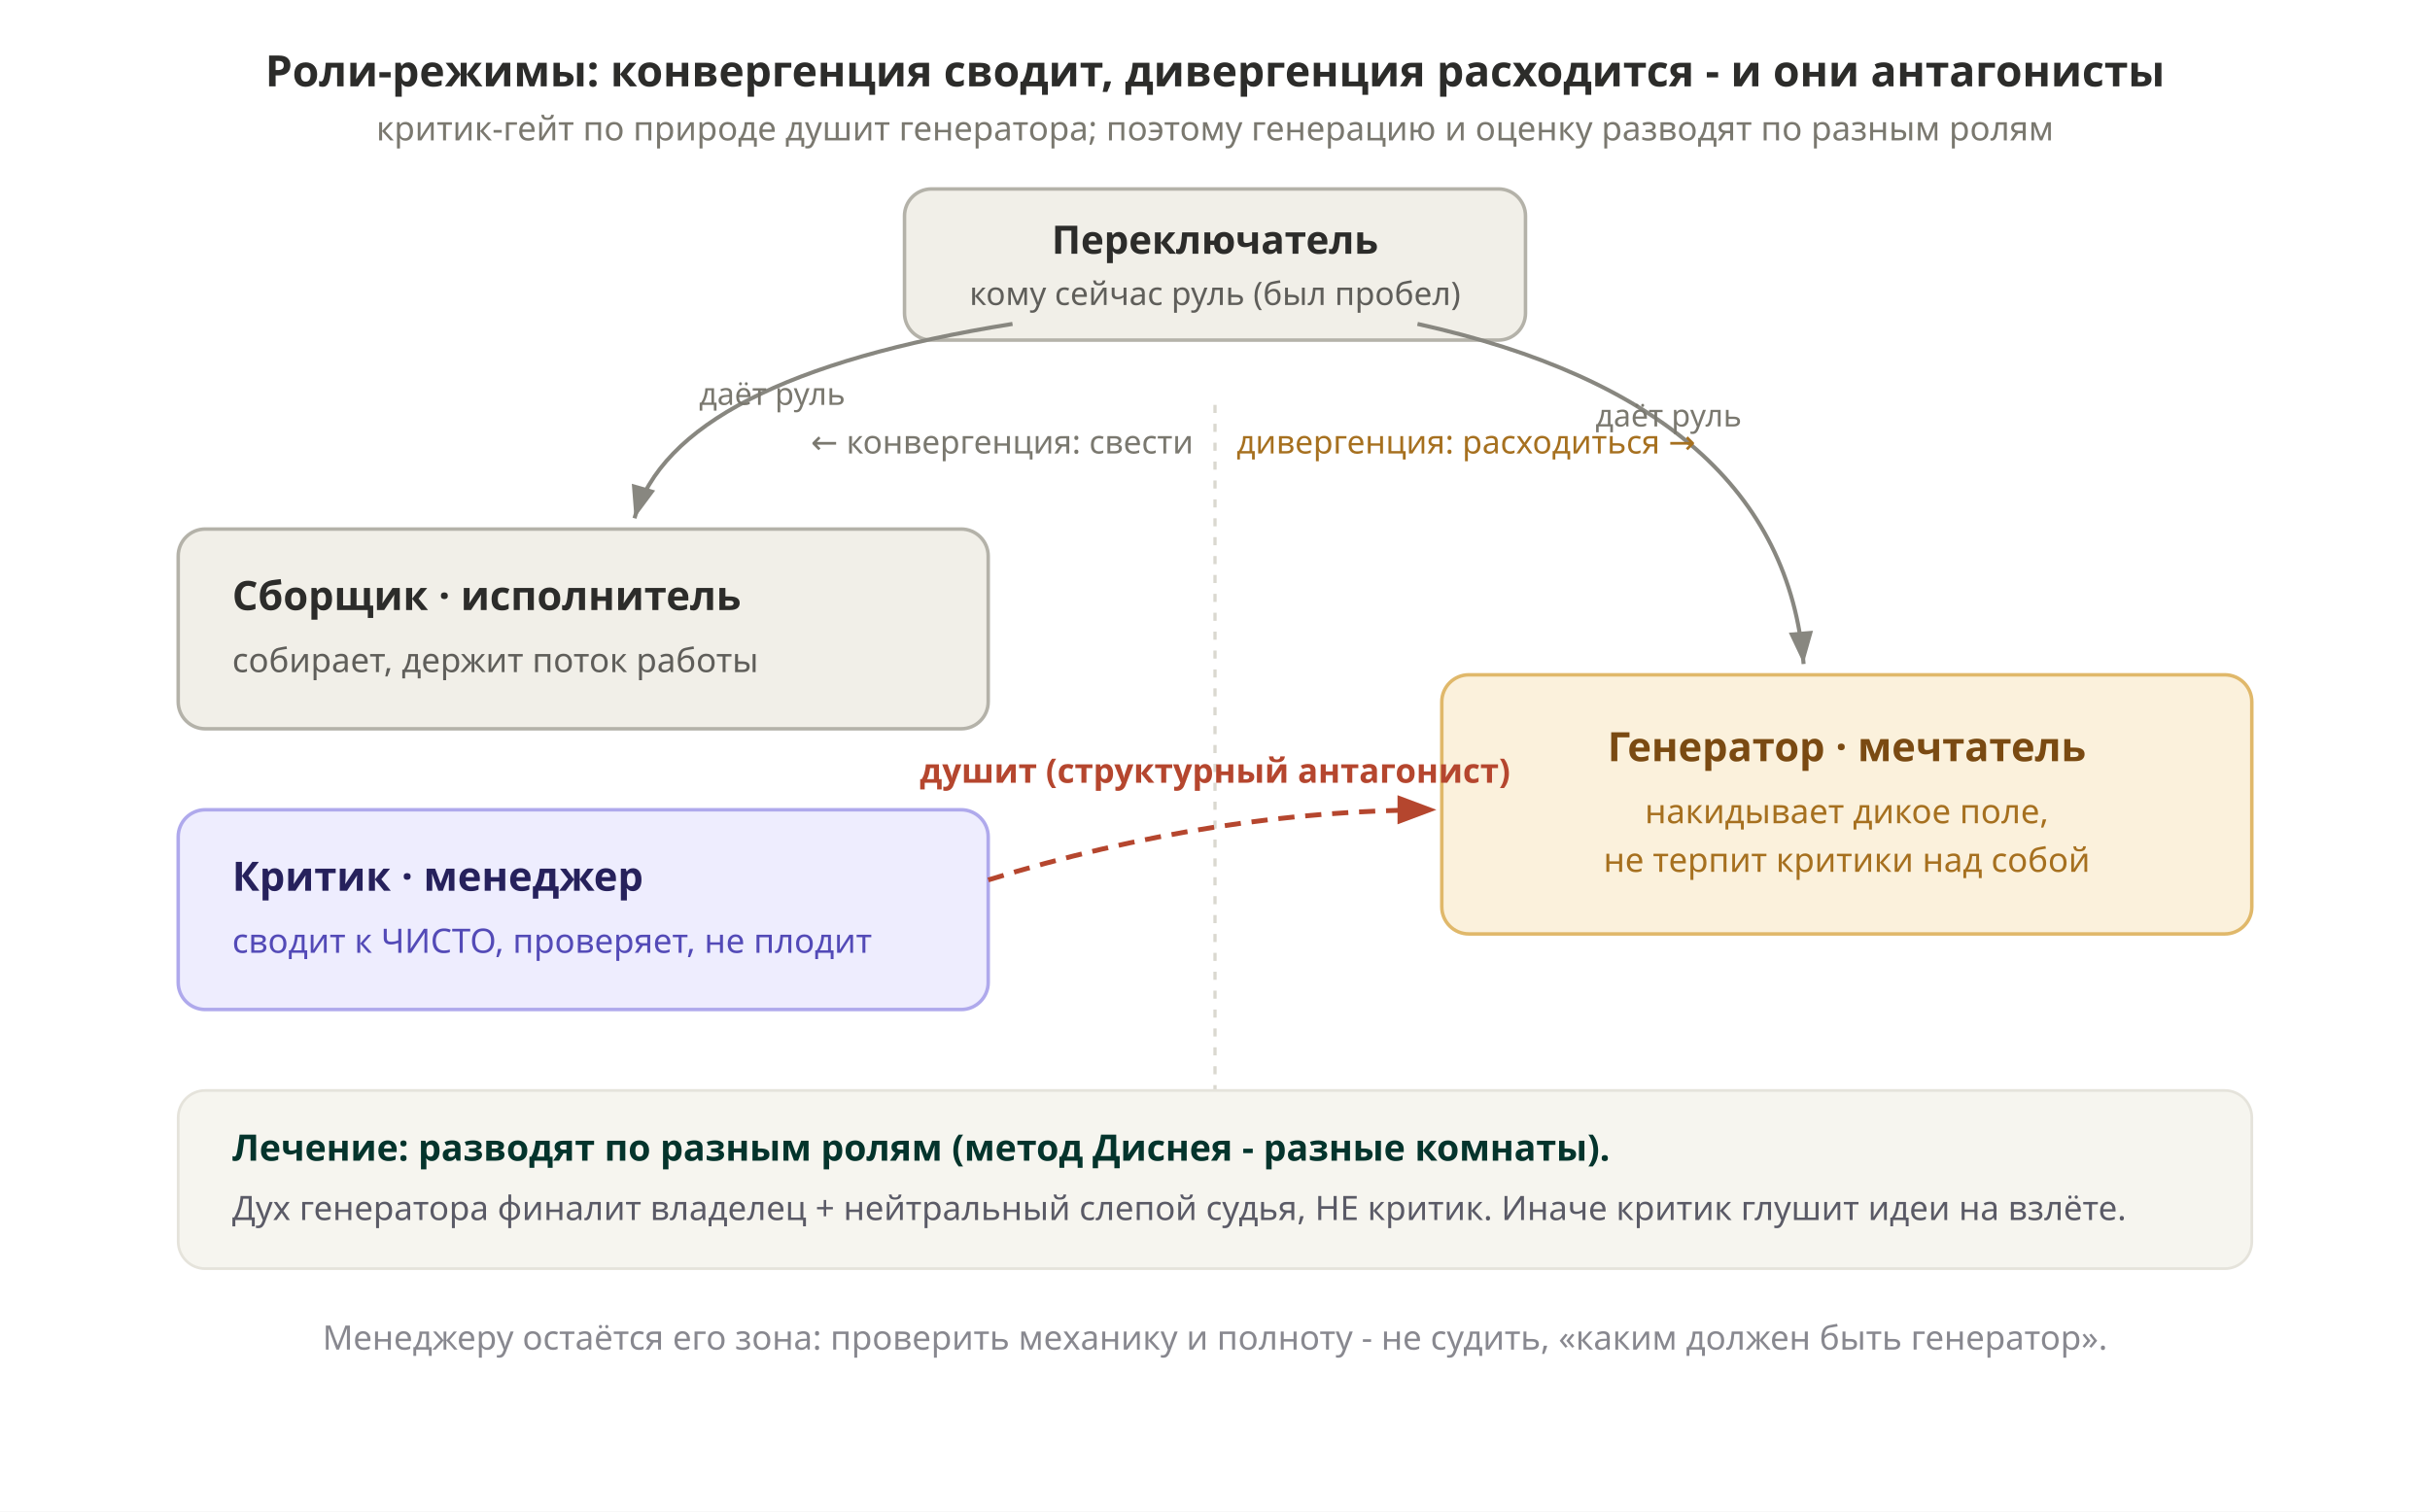
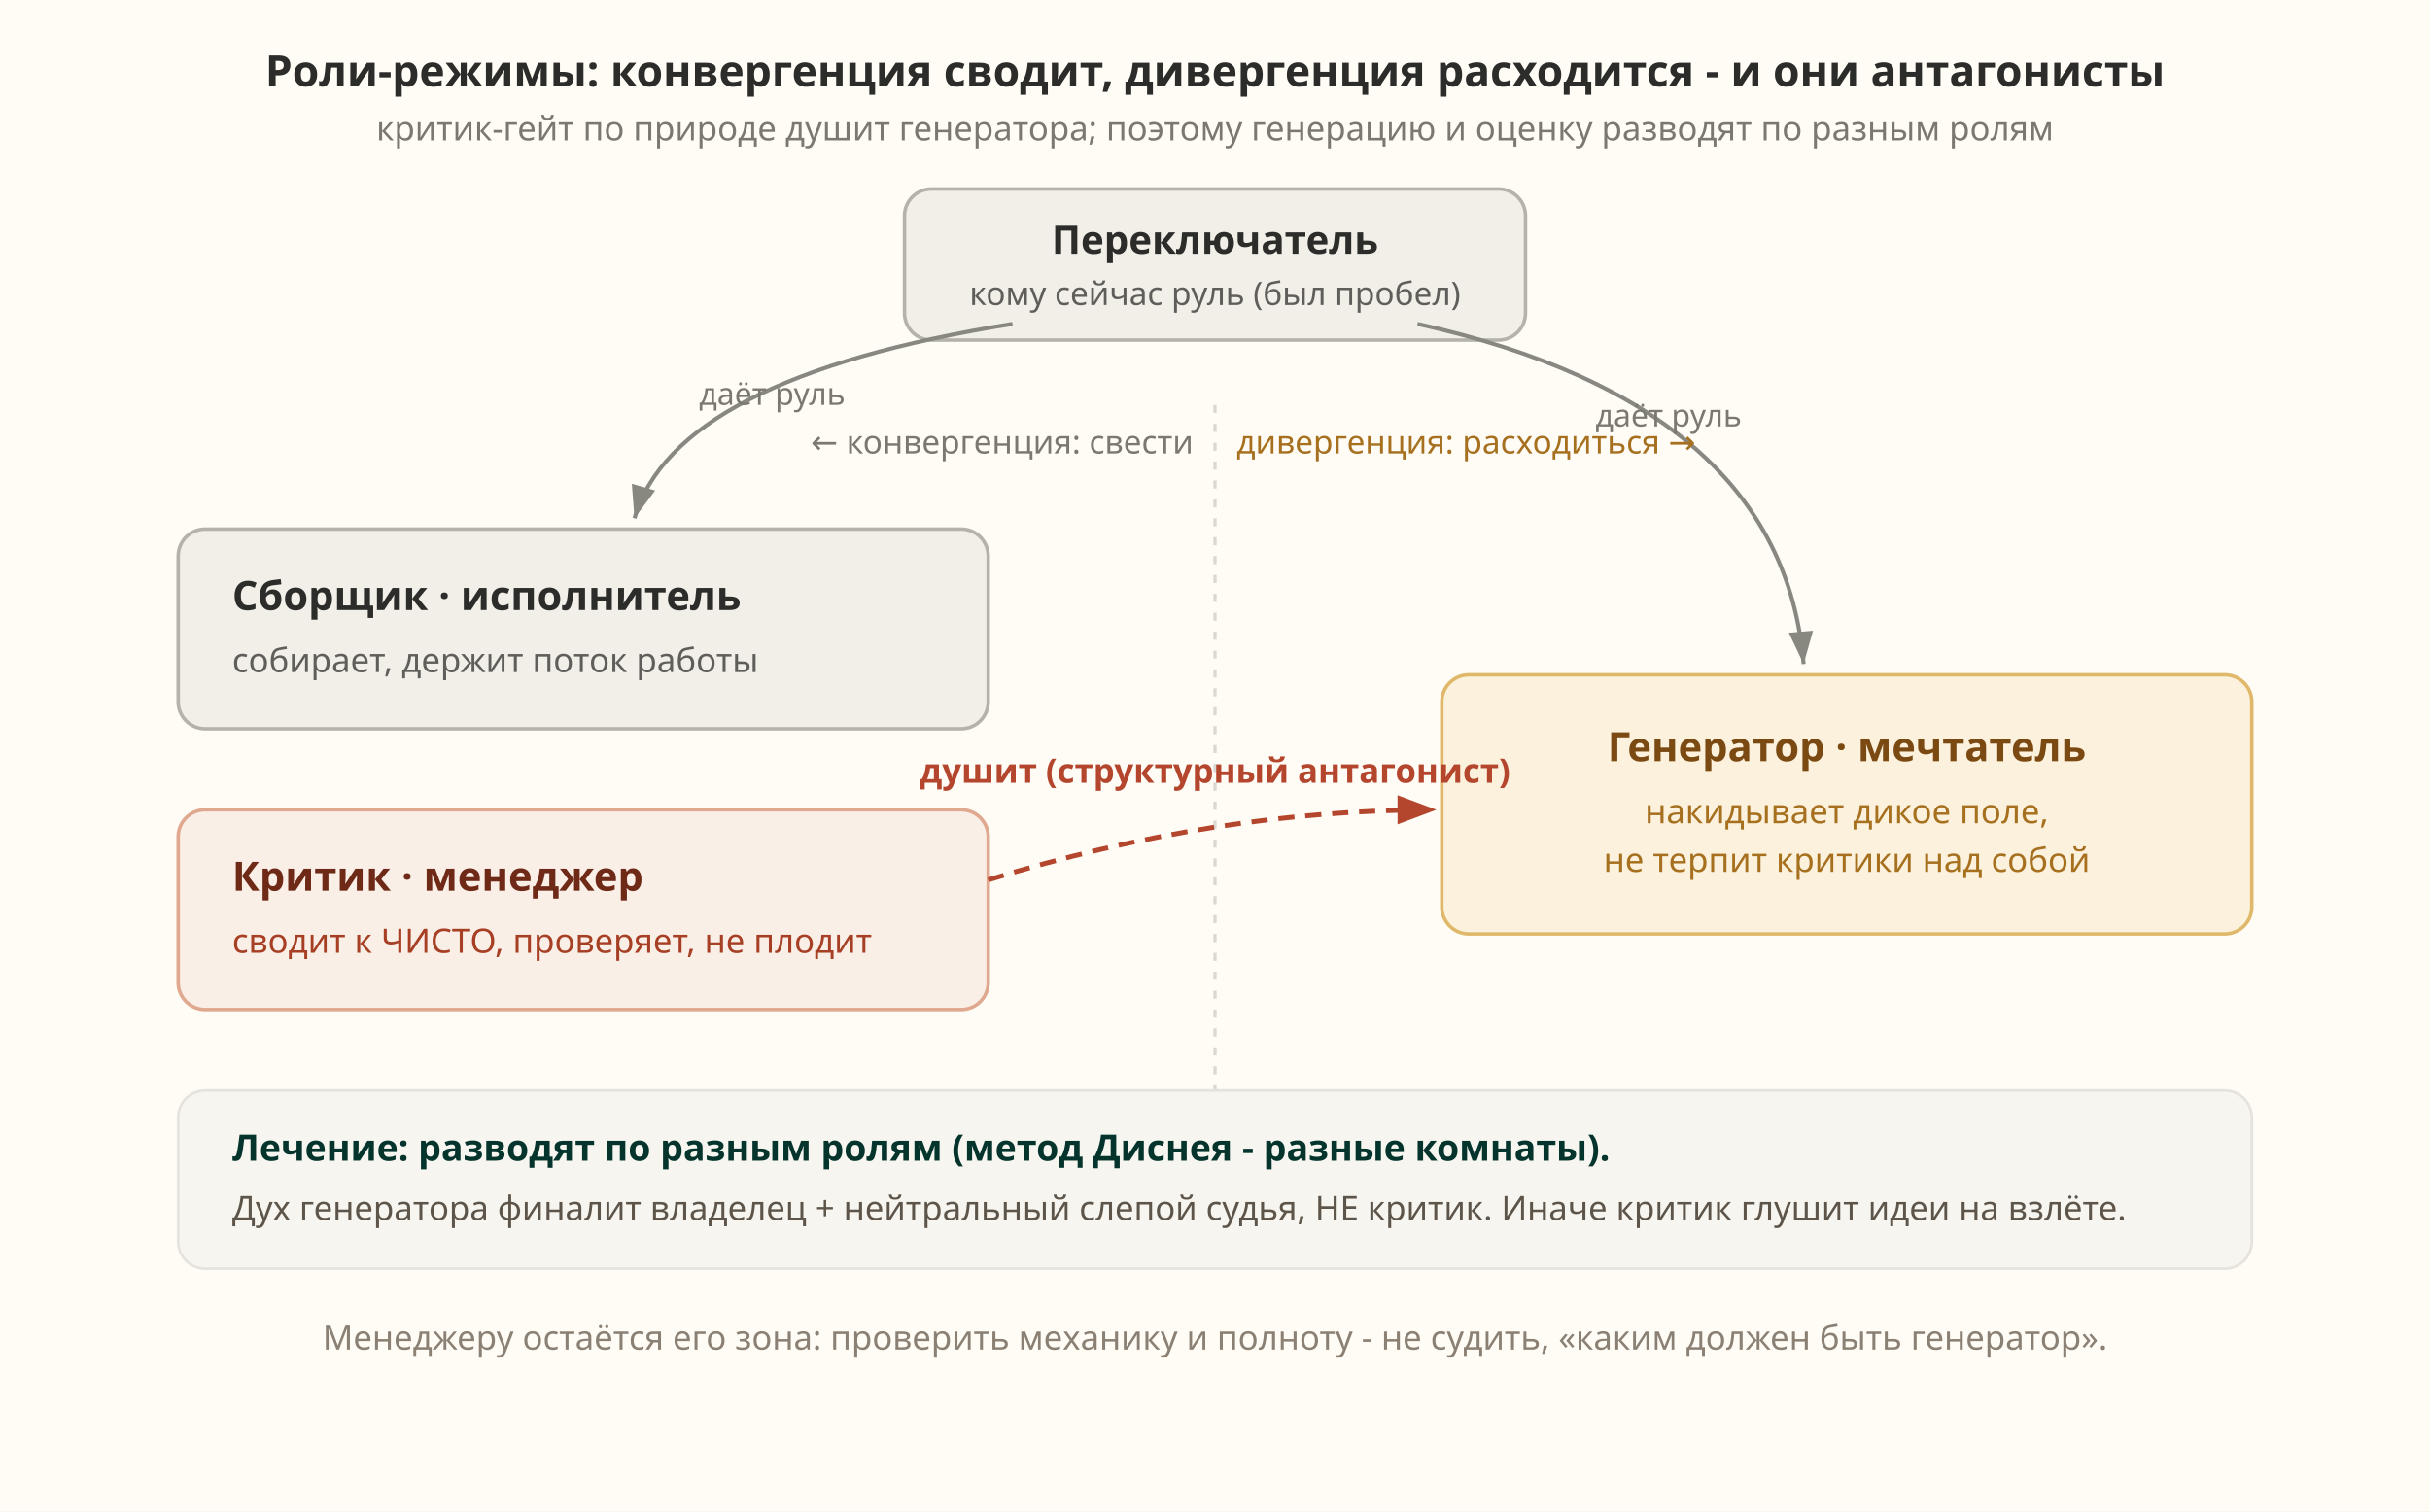
- <svg xmlns="http://www.w3.org/2000/svg" viewBox="0 0 900 560" font-family="'IBM Plex Sans', system-ui, sans-serif">
+ <svg xmlns="http://www.w3.org/2000/svg" viewBox="0 0 900 560" font-family="'Golos Text', 'IBM Plex Sans', system-ui, sans-serif">
  <defs>
    <marker id="a" markerWidth="10" markerHeight="10" refX="8" refY="3" orient="auto" markerUnits="strokeWidth">
      <path d="M0,0 L8,3 L0,6 Z" fill="#888780" />
    </marker>
    <marker id="ar" markerWidth="10" markerHeight="10" refX="8" refY="3" orient="auto" markerUnits="strokeWidth">
      <path d="M0,0 L8,3 L0,6 Z" fill="#b5462e" />
    </marker>
  </defs>
-   <rect width="900" height="560" fill="#ffffff" />
+   <rect width="900" height="560" fill="#fffcf6" />
  <text x="450" y="32" text-anchor="middle" font-size="16" font-weight="600" fill="#2c2c2a">Роли-режимы: конвергенция сводит, дивергенция расходится - и они антагонисты</text>
  <text x="450" y="52" text-anchor="middle" font-size="12.5" fill="#7a786f">критик-гейт по природе душит генератора; поэтому генерацию и оценку разводят по разным ролям</text>
  <rect x="335" y="70" width="230" height="56" rx="10" fill="#f1efe8" stroke="#b4b2a9" stroke-width="1.3" />
  <text x="450" y="94" text-anchor="middle" font-size="14.5" font-weight="700" fill="#2c2c2a">Переключатель</text>
  <text x="450" y="113" text-anchor="middle" font-size="12" fill="#5f5e5a">кому сейчас руль (был пробел)</text>
  <path d="M375,120 Q250,140 235,192" fill="none" stroke="#888780" stroke-width="1.5" marker-end="url(#a)" />
  <path d="M525,120 Q660,150 668,246" fill="none" stroke="#888780" stroke-width="1.5" marker-end="url(#a)" />
  <text x="286" y="150" text-anchor="middle" font-size="11.5" fill="#7a786f">даёт руль</text>
  <text x="618" y="158" text-anchor="middle" font-size="11.5" fill="#7a786f">даёт руль</text>
  <line x1="450" y1="150" x2="450" y2="452" stroke="#dad8d0" stroke-width="1.2" stroke-dasharray="3 4" />
  <text x="442" y="168" text-anchor="end" font-size="12" fill="#7a786f">← конвергенция: свести</text>
  <text x="458" y="168" font-size="12" fill="#a6701f">дивергенция: расходиться →</text>
  <rect x="66" y="196" width="300" height="74" rx="10" fill="#f1efe8" stroke="#b4b2a9" stroke-width="1.3" />
  <text x="86" y="226" font-size="15" font-weight="700" fill="#2c2c2a">Сборщик · исполнитель</text>
  <text x="86" y="249" font-size="12.5" fill="#5f5e5a">собирает, держит поток работы</text>
-   <rect x="66" y="300" width="300" height="74" rx="10" fill="#eeedfe" stroke="#afa9ec" stroke-width="1.3" />
-   <text x="86" y="330" font-size="15" font-weight="700" fill="#26215c">Критик · менеджер</text>
-   <text x="86" y="353" font-size="12.5" fill="#534ab7">сводит к ЧИСТО, проверяет, не плодит</text>
+   <rect x="66" y="300" width="300" height="74" rx="10" fill="#faefe7" stroke="#dfa88f" stroke-width="1.3" />
+   <text x="86" y="330" font-size="15" font-weight="700" fill="#6e2a17">Критик · менеджер</text>
+   <text x="86" y="353" font-size="12.5" fill="#a63f24">сводит к ЧИСТО, проверяет, не плодит</text>
  <rect x="534" y="250" width="300" height="96" rx="10" fill="#fbf1dc" stroke="#e0b86a" stroke-width="1.3" />
  <text x="684" y="282" text-anchor="middle" font-size="15" font-weight="700" fill="#7a4a12">Генератор · мечтатель</text>
  <text x="684" y="305" text-anchor="middle" font-size="12.5" fill="#a6701f">накидывает дикое поле,</text>
  <text x="684" y="323" text-anchor="middle" font-size="12.5" fill="#a6701f">не терпит критики над собой</text>
  <path d="M366,326 Q450,300 532,300" fill="none" stroke="#b5462e" stroke-width="1.8" stroke-dasharray="6 4" marker-end="url(#ar)" />
  <text x="450" y="290" text-anchor="middle" font-size="12.5" font-weight="600" fill="#b5462e">душит (структурный антагонист)</text>
  <rect x="66" y="404" width="768" height="66" rx="10" fill="#f6f5ef" stroke="#e5e3db" stroke-width="1" />
  <text x="86" y="430" font-size="13.5" font-weight="600" fill="#04342c">Лечение: разводят по разным ролям (метод Диснея - разные комнаты).</text>
-   <text x="86" y="452" font-size="12.5" fill="#5a5a66">Дух генератора финалит владелец + нейтральный слепой судья, НЕ критик. Иначе критик глушит идеи на взлёте.</text>
-   <text x="450" y="500" text-anchor="middle" font-size="12.5" fill="#88888f">Менеджеру остаётся его зона: проверить механику и полноту - не судить, «каким должен быть генератор».</text>
+   <text x="86" y="452" font-size="12.5" fill="#5d554a">Дух генератора финалит владелец + нейтральный слепой судья, НЕ критик. Иначе критик глушит идеи на взлёте.</text>
+   <text x="450" y="500" text-anchor="middle" font-size="12.5" fill="#8a8073">Менеджеру остаётся его зона: проверить механику и полноту - не судить, «каким должен быть генератор».</text>
</svg>
